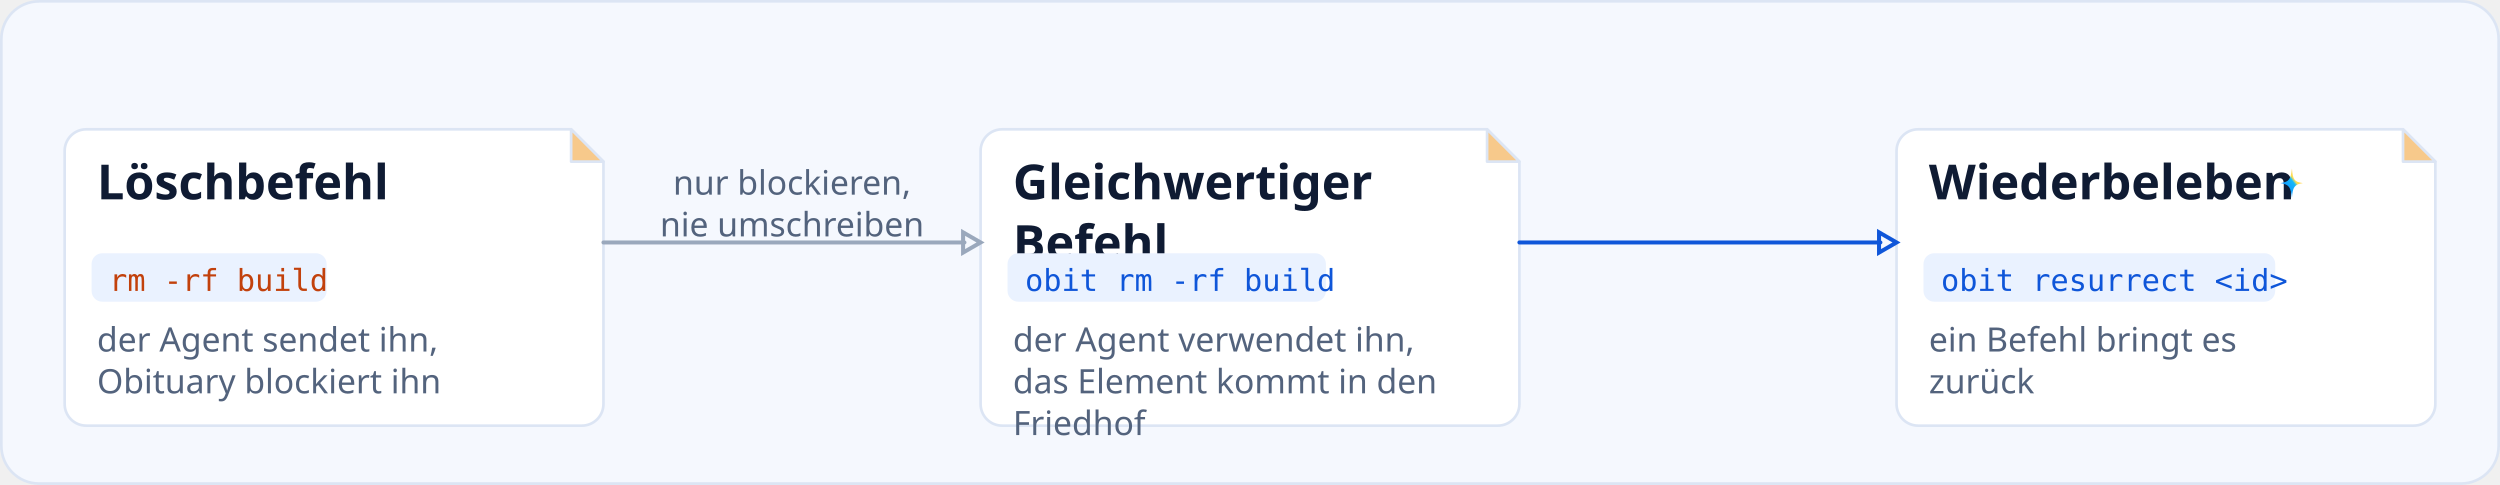
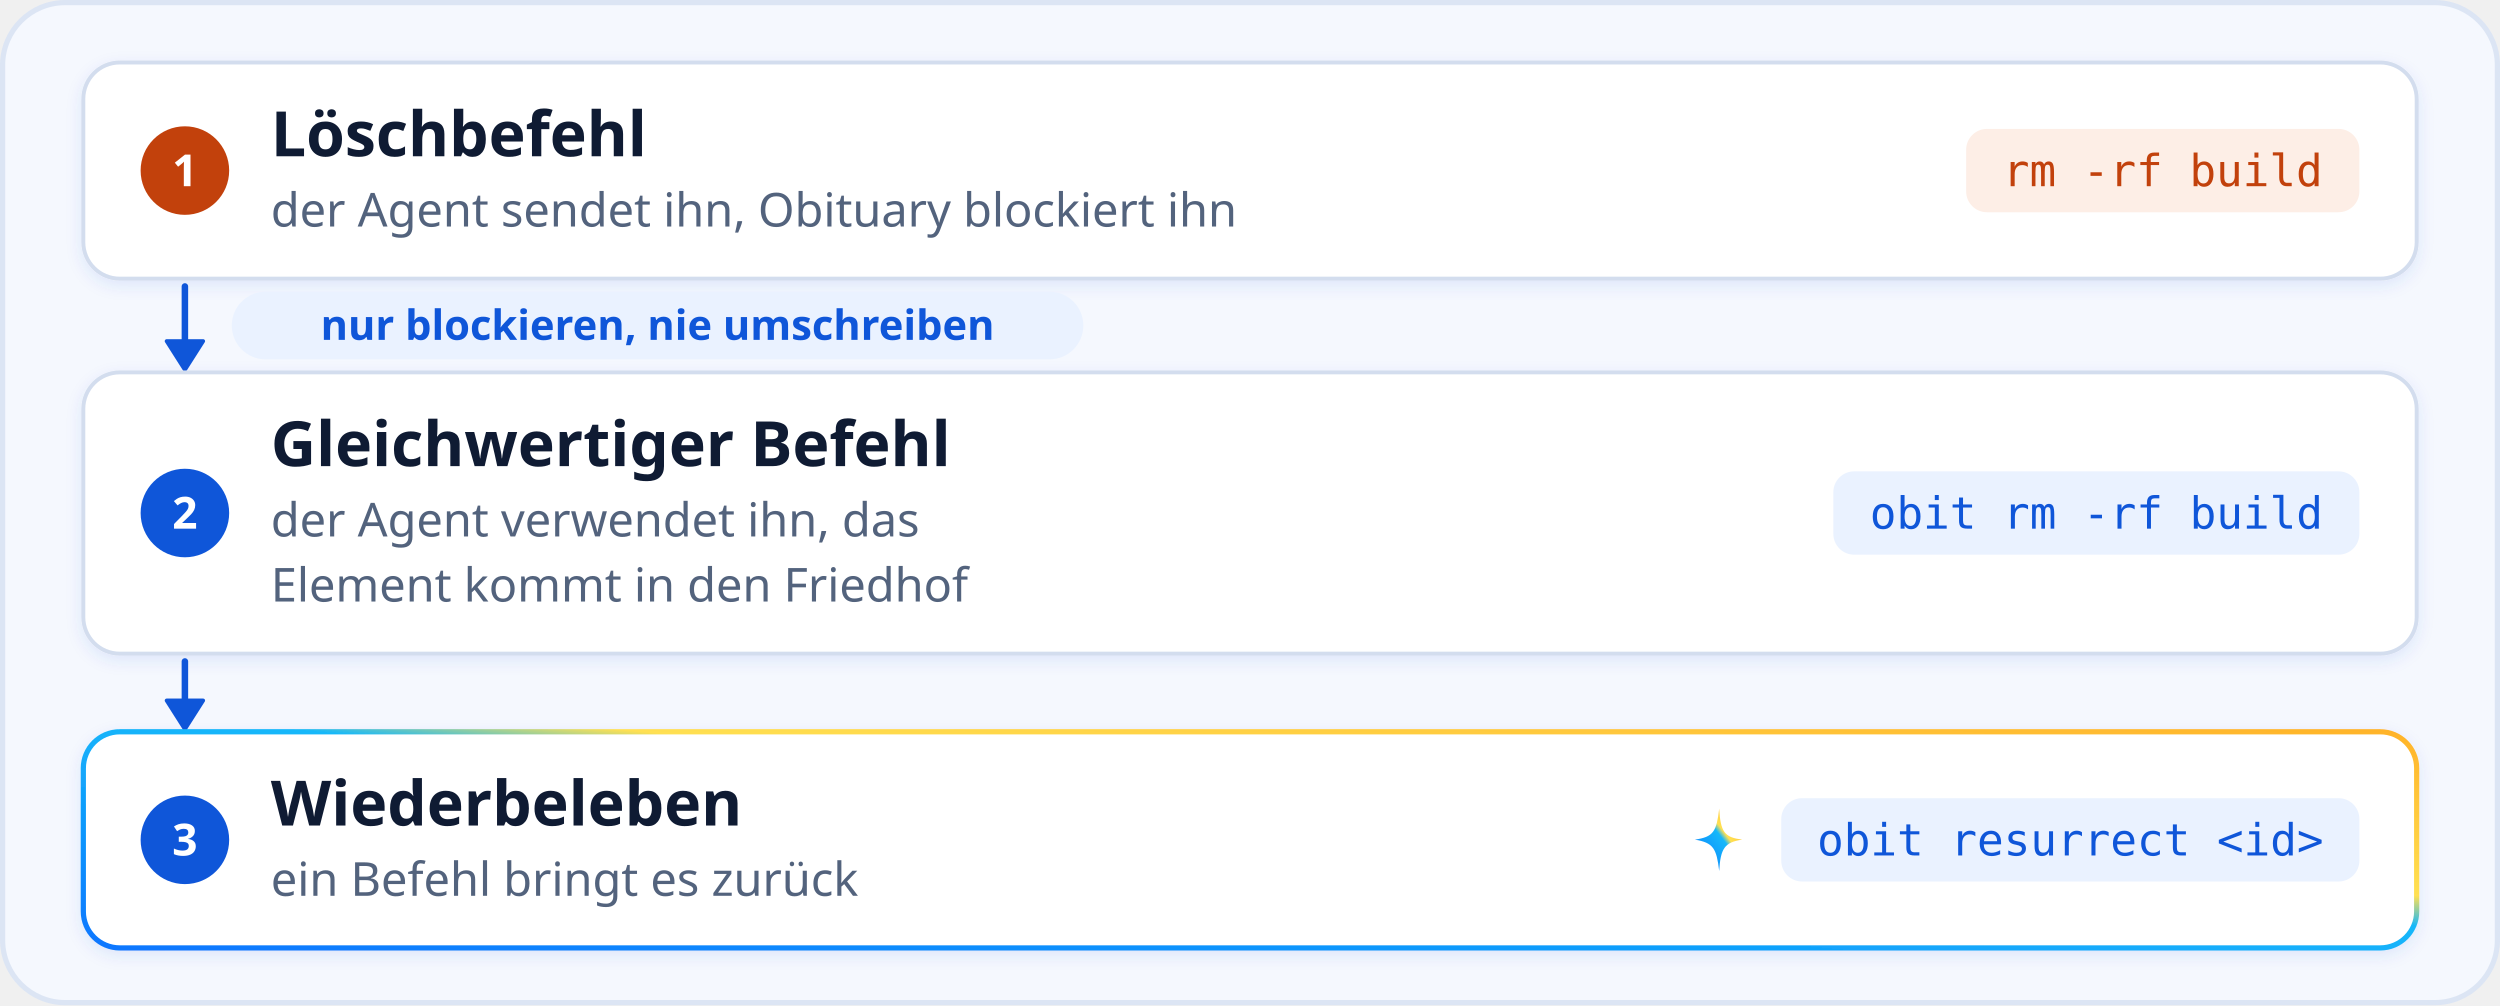
- <svg xmlns="http://www.w3.org/2000/svg" width="1856" height="360" viewBox="0 0 1856 360" role="img" aria-labelledby="title desc">
+ <svg xmlns="http://www.w3.org/2000/svg" width="960" height="386" viewBox="0 0 960 386" role="img" aria-labelledby="title desc">
  <defs>
    <linearGradient id="spark" x1="0" y1="1" x2="1" y2="0">
      <stop stop-color="#0876FF" />
      <stop offset=".55" stop-color="#16B8FA" />
      <stop offset=".62" stop-color="#FFE052" />
      <stop offset="1" stop-color="#FFB329" />
    </linearGradient>
+     <filter id="shadow" x="-4%" y="-12%" width="108%" height="132%">
+       <feDropShadow dx="0" dy="2" stdDeviation="3" flood-color="#0F56D9" flood-opacity="0.1" />
+     </filter>
  </defs>
-   <rect x="1" y="1" width="1854" height="358" rx="28" fill="#F5F8FE" stroke="#DCE5F4" stroke-width="2" />
-   <g font-family="-apple-system, BlinkMacSystemFont, 'Segoe UI', 'Noto Sans', 'Noto Sans CJK SC', 'Noto Sans CJK TC', 'Noto Sans JP', 'Noto Sans KR', 'Noto Sans Cyrillic', 'Microsoft YaHei', 'PingFang SC', 'Hiragino Sans', 'Malgun Gothic', sans-serif">
-     <path d="M64 96H424L448 120V300A16 16 0 0 1 432 316H64A16 16 0 0 1 48 300V112A16 16 0 0 1 64 96Z" fill="#FFFFFF" stroke="#DCE5F4" stroke-width="2" />
-     <path d="M424 96V120H448Z" fill="#F7C98B" stroke="#DCE5F4" stroke-width="2" stroke-linejoin="round" />
-     <text x="72" y="148" font-family="-apple-system, BlinkMacSystemFont, 'Segoe UI', 'Noto Sans', 'Noto Sans CJK SC', 'Noto Sans CJK TC', 'Noto Sans JP', 'Noto Sans KR', 'Noto Sans Cyrillic', 'Microsoft YaHei', 'PingFang SC', 'Hiragino Sans', 'Malgun Gothic', sans-serif" font-size="36.0" fill="#0F1B33" font-weight="700" id="guard_title">Löschbefehl</text>
-     <rect x="68" y="188" width="174.5" height="36" rx="8" fill="#EAF2FF" />
-     <text x="81" y="216" font-family="ui-monospace, 'Cascadia Code', 'SF Mono', Consolas, monospace" font-size="22.5" fill="#C2410C">rm -rf build</text>
-     <text x="72" y="261" font-family="-apple-system, BlinkMacSystemFont, 'Segoe UI', 'Noto Sans', 'Noto Sans CJK SC', 'Noto Sans CJK TC', 'Noto Sans JP', 'Noto Sans KR', 'Noto Sans Cyrillic', 'Microsoft YaHei', 'PingFang SC', 'Hiragino Sans', 'Malgun Gothic', sans-serif" font-size="25.0" fill="#53637D" id="guard_first">der Agent sendet ihn,</text>
-     <text x="72" y="292" font-family="-apple-system, BlinkMacSystemFont, 'Segoe UI', 'Noto Sans', 'Noto Sans CJK SC', 'Noto Sans CJK TC', 'Noto Sans JP', 'Noto Sans KR', 'Noto Sans Cyrillic', 'Microsoft YaHei', 'PingFang SC', 'Hiragino Sans', 'Malgun Gothic', sans-serif" font-size="25.0" fill="#53637D" id="guard_first">Obituary blockiert ihn</text>
-     <path d="M744 96H1104L1128 120V300A16 16 0 0 1 1112 316H744A16 16 0 0 1 728 300V112A16 16 0 0 1 744 96Z" fill="#FFFFFF" stroke="#DCE5F4" stroke-width="2" />
-     <path d="M1104 96V120H1128Z" fill="#F7C98B" stroke="#DCE5F4" stroke-width="2" stroke-linejoin="round" />
-     <text x="752" y="148" font-family="-apple-system, BlinkMacSystemFont, 'Segoe UI', 'Noto Sans', 'Noto Sans CJK SC', 'Noto Sans CJK TC', 'Noto Sans JP', 'Noto Sans KR', 'Noto Sans Cyrillic', 'Microsoft YaHei', 'PingFang SC', 'Hiragino Sans', 'Malgun Gothic', sans-serif" font-size="36.0" fill="#0F1B33" font-weight="700" id="guard_equiv">Gleichwertiger</text>
-     <text x="752" y="193" font-family="-apple-system, BlinkMacSystemFont, 'Segoe UI', 'Noto Sans', 'Noto Sans CJK SC', 'Noto Sans CJK TC', 'Noto Sans JP', 'Noto Sans KR', 'Noto Sans Cyrillic', 'Microsoft YaHei', 'PingFang SC', 'Hiragino Sans', 'Malgun Gothic', sans-serif" font-size="36.0" fill="#0F1B33" font-weight="700" id="guard_equiv">Befehl</text>
-     <rect x="748" y="188" width="236.375" height="36" rx="8" fill="#EAF2FF" />
-     <text x="761" y="216" font-family="ui-monospace, 'Cascadia Code', 'SF Mono', Consolas, monospace" font-size="22.5" fill="#0F56D9">obit rm -rf build</text>
-     <text x="752" y="261" font-family="-apple-system, BlinkMacSystemFont, 'Segoe UI', 'Noto Sans', 'Noto Sans CJK SC', 'Noto Sans CJK TC', 'Noto Sans JP', 'Noto Sans KR', 'Noto Sans Cyrillic', 'Microsoft YaHei', 'PingFang SC', 'Hiragino Sans', 'Malgun Gothic', sans-serif" font-size="25.0" fill="#53637D" id="guard_second">der Agent verwendet ihn,</text>
-     <text x="752" y="292" font-family="-apple-system, BlinkMacSystemFont, 'Segoe UI', 'Noto Sans', 'Noto Sans CJK SC', 'Noto Sans CJK TC', 'Noto Sans JP', 'Noto Sans KR', 'Noto Sans Cyrillic', 'Microsoft YaHei', 'PingFang SC', 'Hiragino Sans', 'Malgun Gothic', sans-serif" font-size="25.0" fill="#53637D" id="guard_second">das Element kommt in den</text>
-     <text x="752" y="323" font-family="-apple-system, BlinkMacSystemFont, 'Segoe UI', 'Noto Sans', 'Noto Sans CJK SC', 'Noto Sans CJK TC', 'Noto Sans JP', 'Noto Sans KR', 'Noto Sans Cyrillic', 'Microsoft YaHei', 'PingFang SC', 'Hiragino Sans', 'Malgun Gothic', sans-serif" font-size="25.0" fill="#53637D" id="guard_second">Friedhof</text>
-     <path d="M1424 96H1784L1808 120V300A16 16 0 0 1 1792 316H1424A16 16 0 0 1 1408 300V112A16 16 0 0 1 1424 96Z" fill="#FFFFFF" stroke="#DCE5F4" stroke-width="2" />
-     <path d="M1784 96V120H1808Z" fill="#F7C98B" stroke="#DCE5F4" stroke-width="2" stroke-linejoin="round" />
-     <text x="1432" y="148" font-family="-apple-system, BlinkMacSystemFont, 'Segoe UI', 'Noto Sans', 'Noto Sans CJK SC', 'Noto Sans CJK TC', 'Noto Sans JP', 'Noto Sans KR', 'Noto Sans Cyrillic', 'Microsoft YaHei', 'PingFang SC', 'Hiragino Sans', 'Malgun Gothic', sans-serif" font-size="36.0" fill="#0F1B33" font-weight="700" id="guard_res">Wiederbeleben</text>
-     <path id="guard-star" d="M17.6 9.4c.3 5.3 1.2 6.5 5.2 7-4 .6-4.9 2-5.2 7.1-.6-5.1-1.3-6.4-5.5-7.1 4.2-.6 4.9-1.8 5.5-7Z" fill="url(#spark)" transform="translate(1701.4 136) scale(1.55) translate(-17.5 -16.45)" />
-     <rect x="1428" y="188" width="261.125" height="36" rx="8" fill="#EAF2FF" />
-     <text x="1441" y="216" font-family="ui-monospace, 'Cascadia Code', 'SF Mono', Consolas, monospace" font-size="22.5" fill="#0F56D9">obit resurrect &lt;id&gt;</text>
-     <text x="1432" y="261" font-family="-apple-system, BlinkMacSystemFont, 'Segoe UI', 'Noto Sans', 'Noto Sans CJK SC', 'Noto Sans CJK TC', 'Noto Sans JP', 'Noto Sans KR', 'Noto Sans Cyrillic', 'Microsoft YaHei', 'PingFang SC', 'Hiragino Sans', 'Malgun Gothic', sans-serif" font-size="25.0" fill="#53637D" id="guard_res_note">ein Befehl bringt es</text>
-     <text x="1432" y="292" font-family="-apple-system, BlinkMacSystemFont, 'Segoe UI', 'Noto Sans', 'Noto Sans CJK SC', 'Noto Sans CJK TC', 'Noto Sans JP', 'Noto Sans KR', 'Noto Sans Cyrillic', 'Microsoft YaHei', 'PingFang SC', 'Hiragino Sans', 'Malgun Gothic', sans-serif" font-size="25.0" fill="#53637D" id="guard_res_note">zurück</text>
-     <path d="M448 180H716M728 180l-13 -7.5v15Z" stroke="#9AA8BC" stroke-width="3" stroke-linecap="round" fill="none" />
-     <text x="588.0" y="144.5" font-family="-apple-system, BlinkMacSystemFont, 'Segoe UI', 'Noto Sans', 'Noto Sans CJK SC', 'Noto Sans CJK TC', 'Noto Sans JP', 'Noto Sans KR', 'Noto Sans Cyrillic', 'Microsoft YaHei', 'PingFang SC', 'Hiragino Sans', 'Malgun Gothic', sans-serif" font-size="25.0" fill="#53637D" text-anchor="middle">nur blockieren,</text>
-     <text x="588.0" y="175.5" font-family="-apple-system, BlinkMacSystemFont, 'Segoe UI', 'Noto Sans', 'Noto Sans CJK SC', 'Noto Sans CJK TC', 'Noto Sans JP', 'Noto Sans KR', 'Noto Sans Cyrillic', 'Microsoft YaHei', 'PingFang SC', 'Hiragino Sans', 'Malgun Gothic', sans-serif" font-size="25.0" fill="#53637D" text-anchor="middle">nie umschreiben</text>
-     <path d="M1128 180H1396M1408 180l-13 -7.5v15Z" stroke="#0F56D9" stroke-width="3" stroke-linecap="round" fill="none" />
-   </g>
+   <rect data-role="bg" x="1" y="1" width="958" height="384" rx="24" fill="#F5F8FE" stroke="#DCE5F4" stroke-width="2" />
+   <rect data-role="card" x="32" y="24" width="896" height="83" rx="14" fill="#FFFFFF" stroke="#D3DDEE" stroke-width="1.5" filter="url(#shadow)" />
+   <circle data-role="badge" cx="71" cy="65.5" r="17" fill="#C2410C" />
+   <text x="71" y="71.5" font-family="-apple-system, BlinkMacSystemFont, 'Segoe UI', 'Noto Sans', 'Noto Sans CJK SC', 'Noto Sans CJK TC', 'Noto Sans JP', 'Noto Sans KR', 'Noto Sans Cyrillic', 'Microsoft YaHei', 'PingFang SC', 'Hiragino Sans', 'Malgun Gothic', sans-serif" font-size="17" fill="#FFFFFF" font-weight="700" text-anchor="middle" data-t="number">1</text>
+   <text x="104" y="60" font-family="-apple-system, BlinkMacSystemFont, 'Segoe UI', 'Noto Sans', 'Noto Sans CJK SC', 'Noto Sans CJK TC', 'Noto Sans JP', 'Noto Sans KR', 'Noto Sans Cyrillic', 'Microsoft YaHei', 'PingFang SC', 'Hiragino Sans', 'Malgun Gothic', sans-serif" font-size="24" fill="#0F1B33" font-weight="700" data-t="title" data-k="guard_title" data-g="guard_title">Löschbefehl</text>
+   <text x="104" y="87" font-family="-apple-system, BlinkMacSystemFont, 'Segoe UI', 'Noto Sans', 'Noto Sans CJK SC', 'Noto Sans CJK TC', 'Noto Sans JP', 'Noto Sans KR', 'Noto Sans Cyrillic', 'Microsoft YaHei', 'PingFang SC', 'Hiragino Sans', 'Malgun Gothic', sans-serif" font-size="18" fill="#53637D" data-t="note" data-k="guard_first" data-g="guard_first">der Agent sendet ihn, Obituary blockiert ihn</text>
+   <rect data-role="chip" x="755" y="49.5" width="151" height="32" rx="8" fill="#FDEEE6" data-in="card" />
+   <text x="830.5" y="71.5" font-family="ui-monospace, 'Cascadia Code', 'SF Mono', Consolas, monospace" font-size="17" fill="#C2410C" text-anchor="middle" data-t="code">rm -rf build</text>
+   <path data-role="arrow" d="M71 110V133" fill="none" stroke="#0F56D9" stroke-width="2.5" stroke-linecap="round" />
+   <path data-role="arrow" d="M64 131L71 142L78 131Z" fill="#0F56D9" stroke="#0F56D9" stroke-width="1.5" stroke-linejoin="round" />
+   <rect data-role="pill" x="89" y="112" width="327" height="26" rx="13" fill="#EAF2FF" />
+   <text x="252.5" y="130.5" font-family="-apple-system, BlinkMacSystemFont, 'Segoe UI', 'Noto Sans', 'Noto Sans CJK SC', 'Noto Sans CJK TC', 'Noto Sans JP', 'Noto Sans KR', 'Noto Sans Cyrillic', 'Microsoft YaHei', 'PingFang SC', 'Hiragino Sans', 'Malgun Gothic', sans-serif" font-size="16" fill="#0F56D9" font-weight="600" text-anchor="middle" data-t="caption" data-k="guard_bridge" data-g="guard_bridge">nur blockieren, nie umschreiben</text>
+   <rect data-role="card" x="32" y="143" width="896" height="108" rx="14" fill="#FFFFFF" stroke="#D3DDEE" stroke-width="1.5" filter="url(#shadow)" />
+   <circle data-role="badge" cx="71" cy="197" r="17" fill="#0F56D9" />
+   <text x="71" y="203" font-family="-apple-system, BlinkMacSystemFont, 'Segoe UI', 'Noto Sans', 'Noto Sans CJK SC', 'Noto Sans CJK TC', 'Noto Sans JP', 'Noto Sans KR', 'Noto Sans Cyrillic', 'Microsoft YaHei', 'PingFang SC', 'Hiragino Sans', 'Malgun Gothic', sans-serif" font-size="17" fill="#FFFFFF" font-weight="700" text-anchor="middle" data-t="number">2</text>
+   <text x="104" y="179" font-family="-apple-system, BlinkMacSystemFont, 'Segoe UI', 'Noto Sans', 'Noto Sans CJK SC', 'Noto Sans CJK TC', 'Noto Sans JP', 'Noto Sans KR', 'Noto Sans Cyrillic', 'Microsoft YaHei', 'PingFang SC', 'Hiragino Sans', 'Malgun Gothic', sans-serif" font-size="24" fill="#0F1B33" font-weight="700" data-t="title" data-k="guard_equiv" data-g="guard_equiv">Gleichwertiger Befehl</text>
+   <text x="104" y="206" font-family="-apple-system, BlinkMacSystemFont, 'Segoe UI', 'Noto Sans', 'Noto Sans CJK SC', 'Noto Sans CJK TC', 'Noto Sans JP', 'Noto Sans KR', 'Noto Sans Cyrillic', 'Microsoft YaHei', 'PingFang SC', 'Hiragino Sans', 'Malgun Gothic', sans-serif" font-size="18" fill="#53637D" data-t="note" data-k="guard_second" data-g="guard_second">der Agent verwendet ihn, das</text>
+   <text x="104" y="231" font-family="-apple-system, BlinkMacSystemFont, 'Segoe UI', 'Noto Sans', 'Noto Sans CJK SC', 'Noto Sans CJK TC', 'Noto Sans JP', 'Noto Sans KR', 'Noto Sans Cyrillic', 'Microsoft YaHei', 'PingFang SC', 'Hiragino Sans', 'Malgun Gothic', sans-serif" font-size="18" fill="#53637D" data-t="note" data-k="guard_second" data-g="guard_second">Element kommt in den Friedhof</text>
+   <rect data-role="chip" x="704" y="181" width="202" height="32" rx="8" fill="#EAF2FF" data-in="card" />
+   <text x="805" y="203" font-family="ui-monospace, 'Cascadia Code', 'SF Mono', Consolas, monospace" font-size="17" fill="#0F56D9" text-anchor="middle" data-t="code">obit rm -rf build</text>
+   <path data-role="arrow" d="M71 254V271" fill="none" stroke="#0F56D9" stroke-width="2.5" stroke-linecap="round" />
+   <path data-role="arrow" d="M64 269L71 280L78 269Z" fill="#0F56D9" stroke="#0F56D9" stroke-width="1.5" stroke-linejoin="round" />
+   <rect data-role="card" x="32" y="281" width="896" height="83" rx="14" fill="#FFFFFF" stroke="url(#spark)" stroke-width="2" filter="url(#shadow)" />
+   <circle data-role="badge" cx="71" cy="322.5" r="17" fill="#0F56D9" />
+   <text x="71" y="328.5" font-family="-apple-system, BlinkMacSystemFont, 'Segoe UI', 'Noto Sans', 'Noto Sans CJK SC', 'Noto Sans CJK TC', 'Noto Sans JP', 'Noto Sans KR', 'Noto Sans Cyrillic', 'Microsoft YaHei', 'PingFang SC', 'Hiragino Sans', 'Malgun Gothic', sans-serif" font-size="17" fill="#FFFFFF" font-weight="700" text-anchor="middle" data-t="number">3</text>
+   <text x="104" y="317" font-family="-apple-system, BlinkMacSystemFont, 'Segoe UI', 'Noto Sans', 'Noto Sans CJK SC', 'Noto Sans CJK TC', 'Noto Sans JP', 'Noto Sans KR', 'Noto Sans Cyrillic', 'Microsoft YaHei', 'PingFang SC', 'Hiragino Sans', 'Malgun Gothic', sans-serif" font-size="24" fill="#0F1B33" font-weight="700" data-t="title" data-k="guard_res" data-g="guard_res">Wiederbeleben</text>
+   <text x="104" y="344" font-family="-apple-system, BlinkMacSystemFont, 'Segoe UI', 'Noto Sans', 'Noto Sans CJK SC', 'Noto Sans CJK TC', 'Noto Sans JP', 'Noto Sans KR', 'Noto Sans Cyrillic', 'Microsoft YaHei', 'PingFang SC', 'Hiragino Sans', 'Malgun Gothic', sans-serif" font-size="18" fill="#53637D" data-t="note" data-k="guard_res_note" data-g="guard_res_note">ein Befehl bringt es zurück</text>
+   <path id="guard-star" data-role="icon" d="M17.6 9.4c.3 5.3 1.2 6.5 5.2 7-4 .6-4.9 2-5.2 7.1-.6-5.1-1.3-6.4-5.5-7.1 4.2-.6 4.9-1.8 5.5-7Z" fill="url(#spark)" transform="translate(660 322.5) scale(1.7) translate(-17.5 -16.45)" />
+   <rect data-role="chip" x="684" y="306.5" width="222" height="32" rx="8" fill="#EAF2FF" data-in="card" />
+   <text x="795" y="328.5" font-family="ui-monospace, 'Cascadia Code', 'SF Mono', Consolas, monospace" font-size="17" fill="#0F56D9" text-anchor="middle" data-t="code">obit resurrect &lt;id&gt;</text>
</svg>
